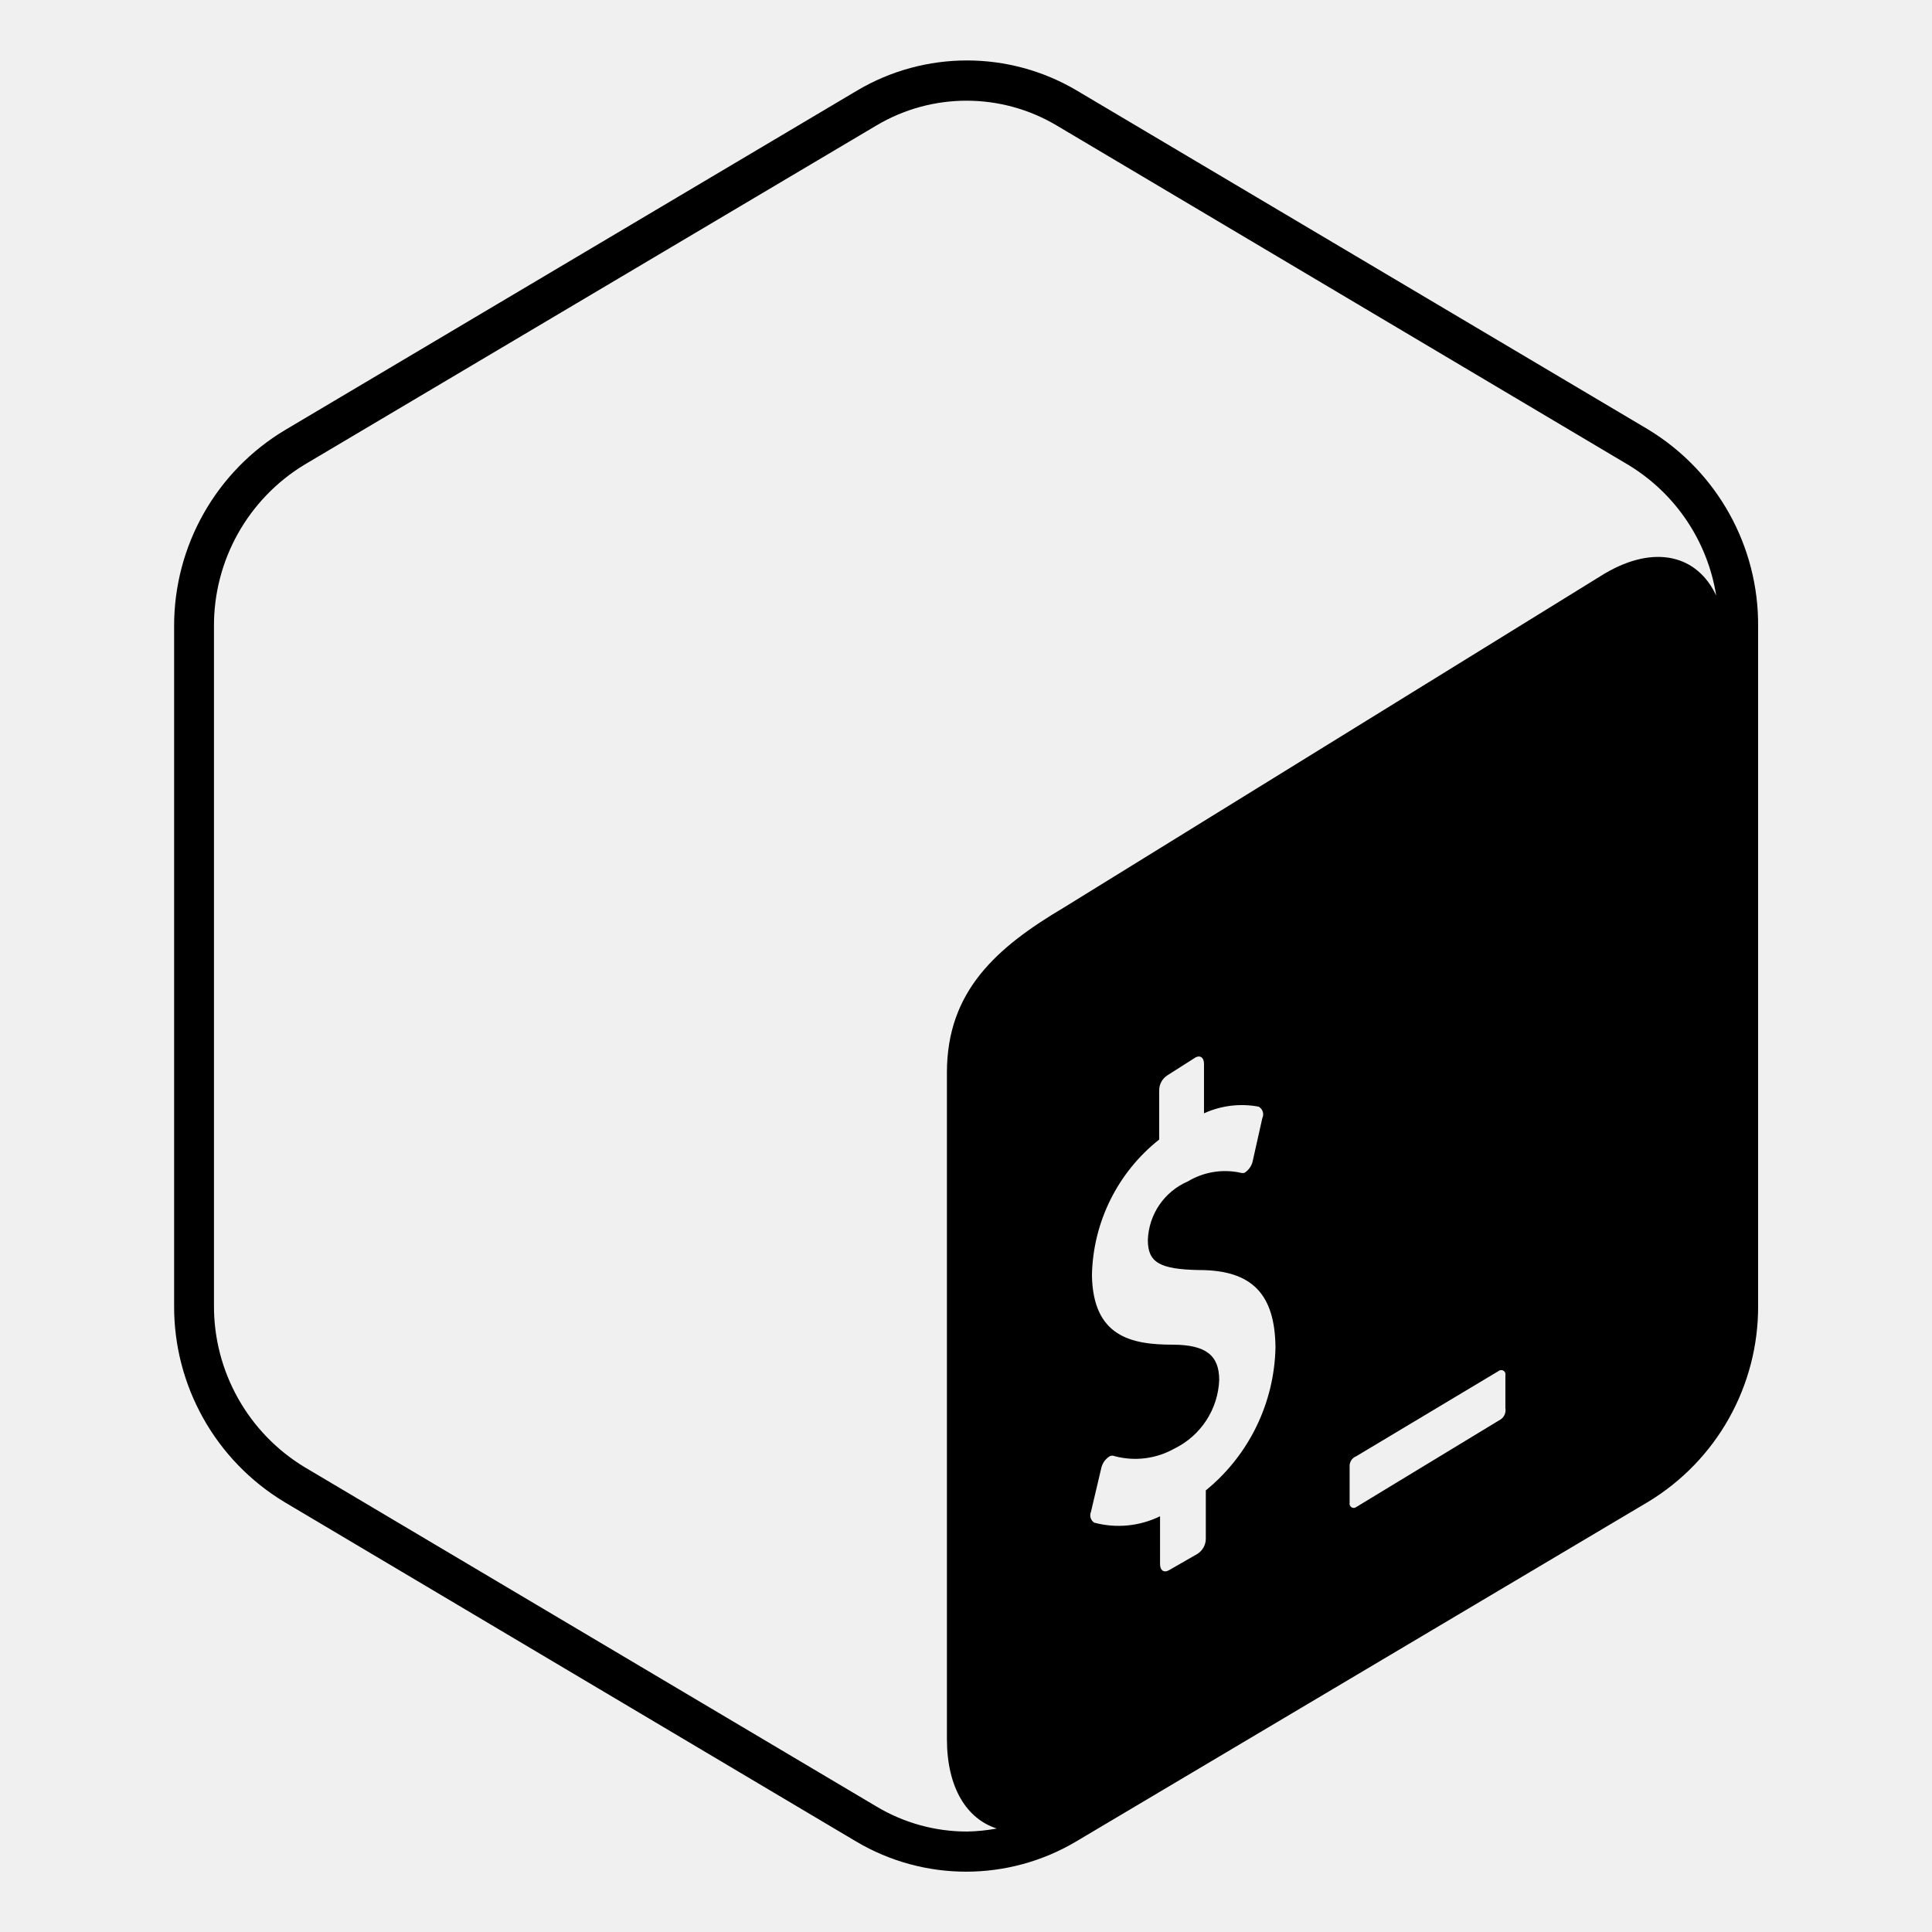
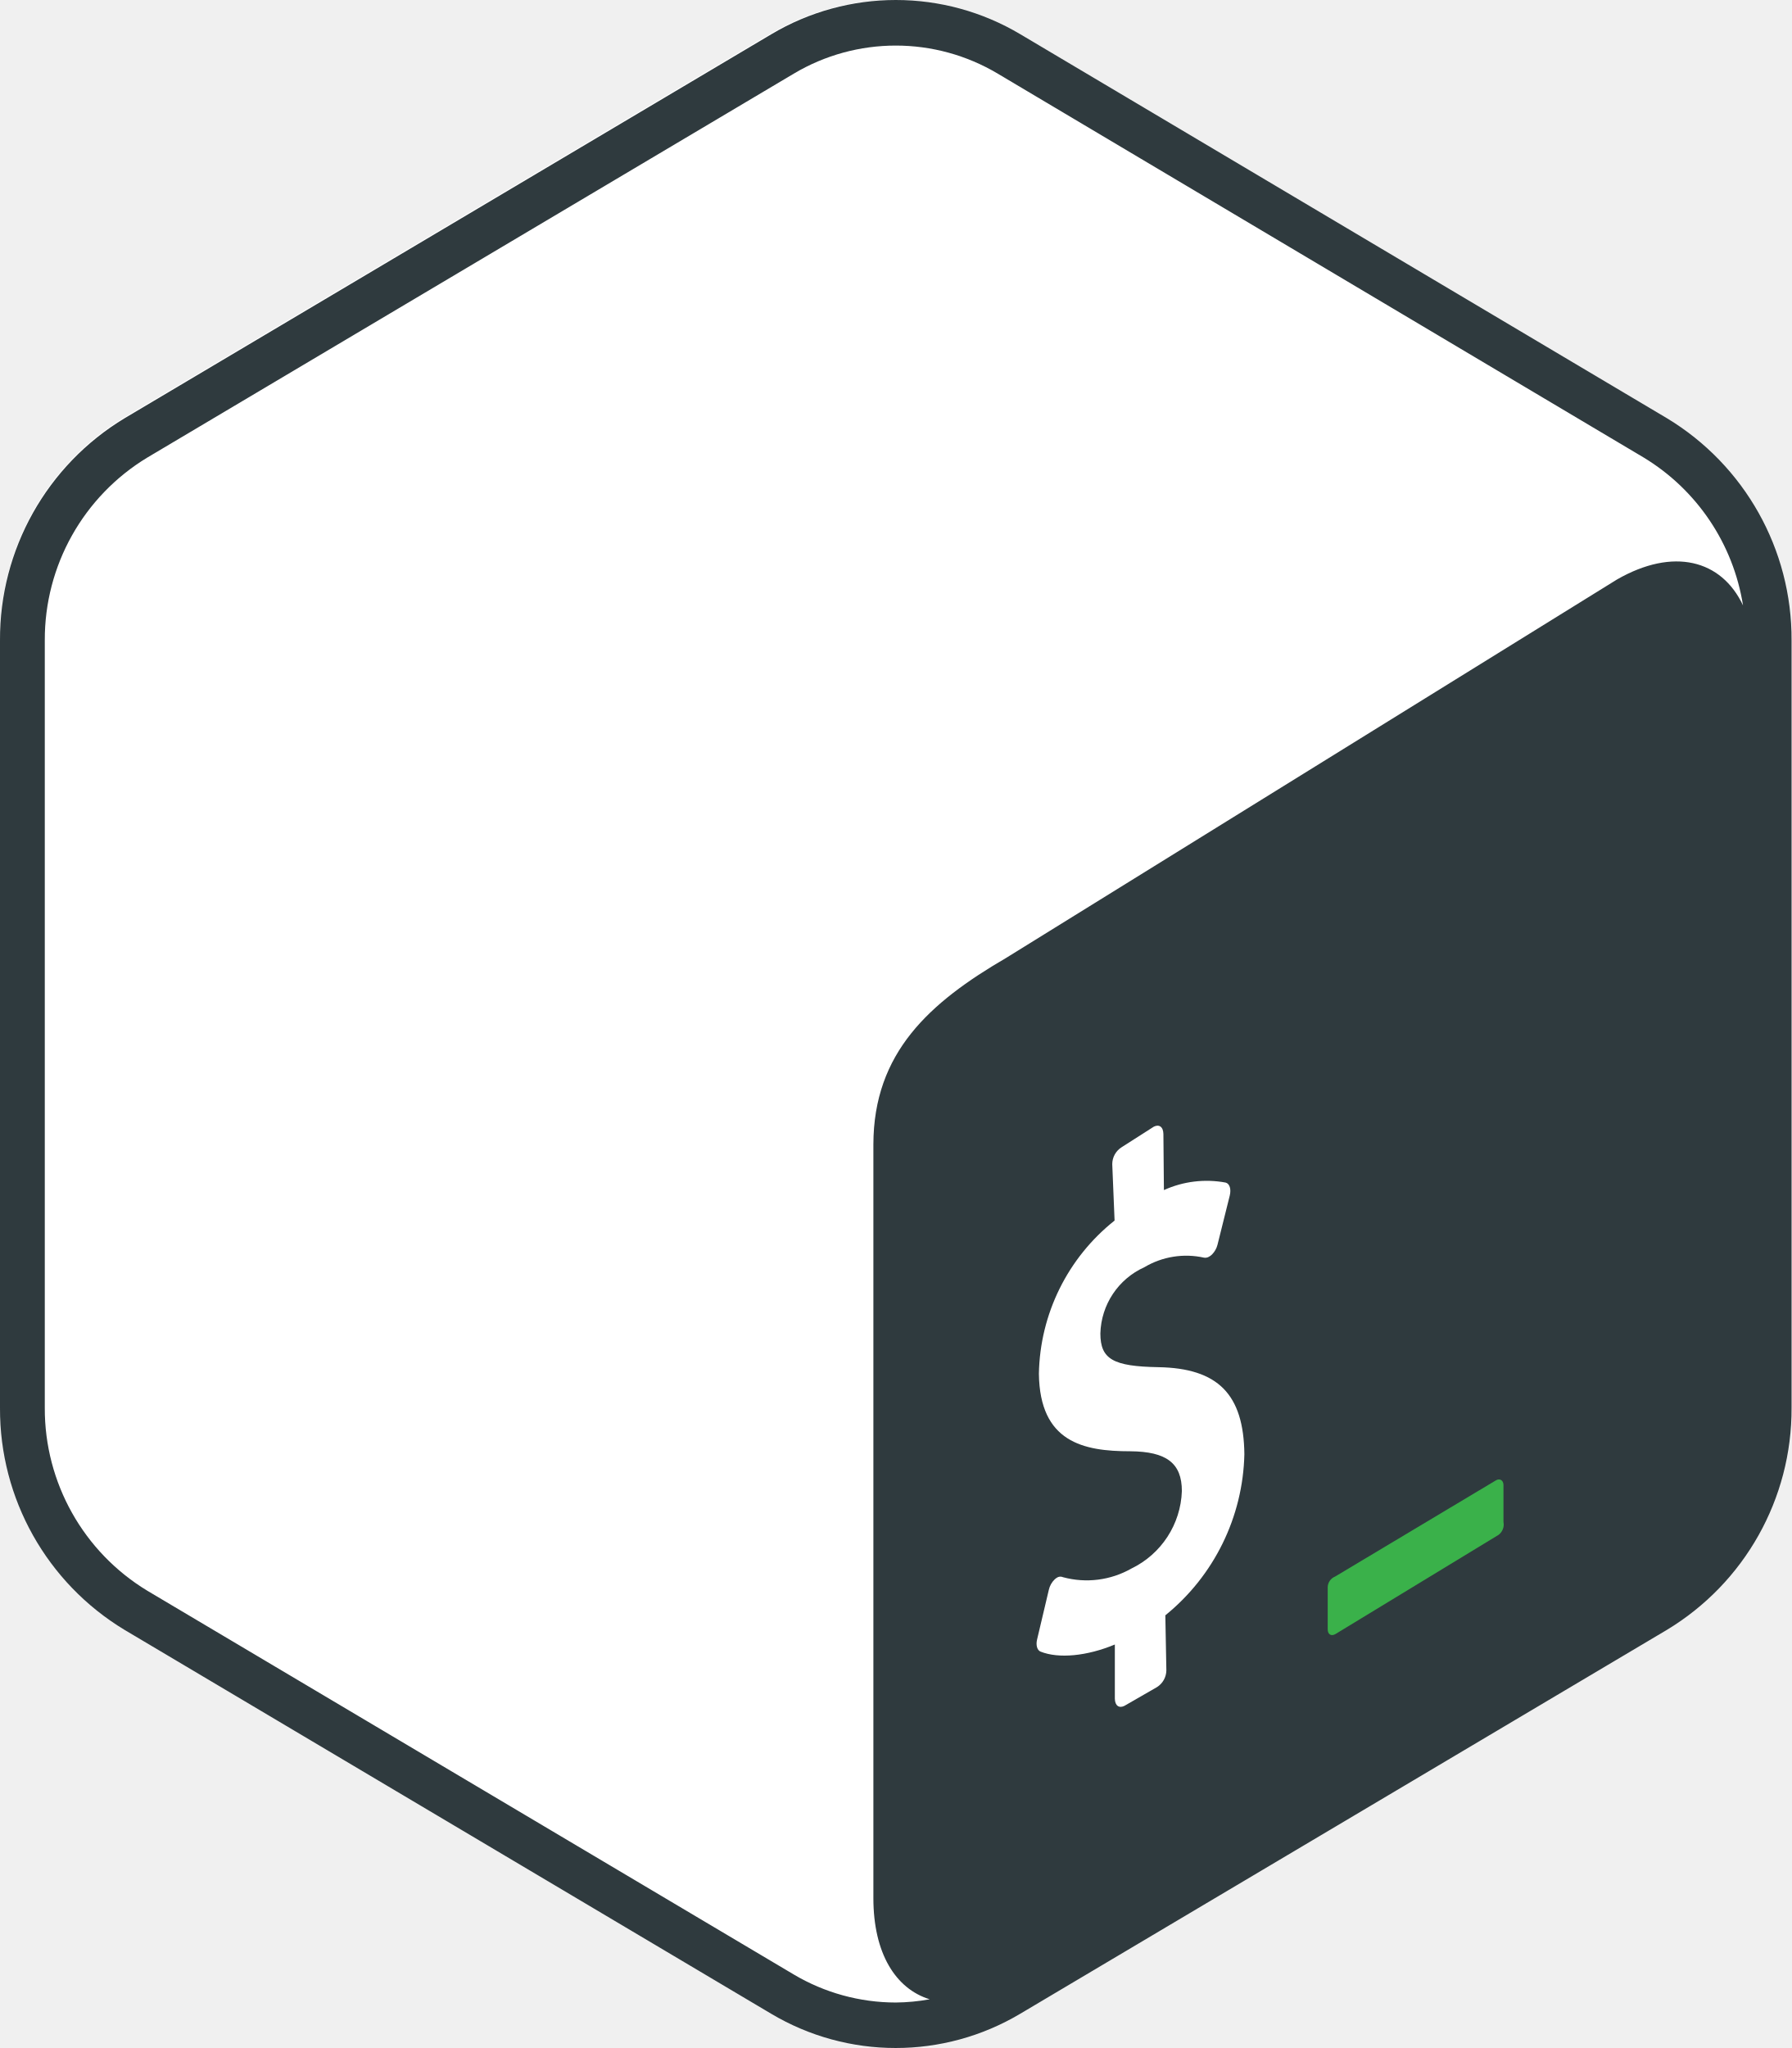
- <svg xmlns="http://www.w3.org/2000/svg" width="800px" height="800px" viewBox="0 0 16 16" fill="#000000">
-   <path d="M13.655 3.56L8.918.75a1.785 1.785 0 0 0-1.82 0L2.363 3.56a1.889 1.889 0 0 0-.921 1.628v5.624a1.889 1.889 0 0 0 .913 1.627l4.736 2.812a1.785 1.785 0 0 0 1.82 0l4.736-2.812a1.888 1.888 0 0 0 .913-1.627V5.188a1.889 1.889 0 0 0-.904-1.627zm-3.669 8.781v.404a.149.149 0 0 1-.07.124l-.239.137c-.038.02-.07 0-.07-.053v-.396a.78.78 0 0 1-.545.053.073.073 0 0 1-.027-.09l.086-.365a.153.153 0 0 1 .071-.096.048.048 0 0 1 .038 0 .662.662 0 0 0 .497-.063.662.662 0 0 0 .37-.567c0-.206-.112-.292-.384-.293-.344 0-.661-.066-.67-.574A1.47 1.47 0 0 1 9.6 9.437V9.03a.147.147 0 0 1 .07-.126l.231-.147c.038-.02.07 0 .07.054v.409a.754.754 0 0 1 .453-.055.073.073 0 0 1 .03.095l-.081.362a.156.156 0 0 1-.065.09.055.055 0 0 1-.035 0 .6.6 0 0 0-.436.072.549.549 0 0 0-.331.486c0 .185.098.242.425.248.438 0 .627.199.632.639a1.568 1.568 0 0 1-.576 1.185zm2.481-.68a.094.094 0 0 1-.036.092l-1.198.727a.034.034 0 0 1-.04.003.035.035 0 0 1-.016-.037v-.31a.086.086 0 0 1 .055-.076l1.179-.706a.035.035 0 0 1 .056.035v.273zm.827-6.914L8.812 7.515c-.559.331-.97.693-.97 1.367v5.52c0 .404.165.662.413.741a1.465 1.465 0 0 1-.248.025c-.264 0-.522-.072-.748-.207L2.522 12.15a1.558 1.558 0 0 1-.75-1.338V5.188a1.558 1.558 0 0 1 .75-1.34l4.738-2.81a1.46 1.46 0 0 1 1.489 0l4.736 2.812a1.548 1.548 0 0 1 .728 1.083c-.154-.334-.508-.427-.92-.185h.002z" />
+ <svg xmlns="http://www.w3.org/2000/svg" width="224px" height="256px" viewBox="0 0 224 256" version="1.1" preserveAspectRatio="xMidYMid">
+   <g>
+     <path d="M207.953,52.162 L127.317,4.287 C117.733,-1.429 105.787,-1.429 96.203,4.287 L15.55,52.162 C5.849,58.014 -0.058,68.54 0,79.869 L0,175.603 C-0.052,186.927 5.854,197.445 15.55,203.294 L96.186,251.153 C105.771,256.865 117.716,256.865 127.301,251.153 L207.937,203.294 C217.645,197.446 223.558,186.92 223.503,175.587 L223.503,79.869 C223.562,68.54 217.655,58.014 207.953,52.162 Z" fill="#FFFFFF" />
+     <path d="M208.412,52.277 L127.598,4.296 C117.992,-1.432 106.02,-1.432 96.414,4.296 L15.584,52.277 C5.862,58.142 -0.058,68.69 0,80.045 L0,175.99 C-0.052,187.339 5.867,197.88 15.584,203.742 L96.398,251.706 C106.004,257.431 117.975,257.431 127.581,251.706 L208.395,203.742 C218.124,197.881 224.051,187.332 223.995,175.973 L223.995,80.045 C224.054,68.69 218.134,58.142 208.412,52.277 Z M99.23,246.803 L18.416,198.839 C10.43,194 5.566,185.328 5.6,175.99 L5.6,80.045 C5.563,70.707 10.428,62.033 18.416,57.196 L99.23,9.216 C107.095,4.524 116.901,4.524 124.766,9.216 L205.515,57.196 C212.172,61.228 216.713,67.989 217.927,75.676 C215.24,69.964 209.204,68.394 202.165,72.44 L125.769,119.756 C116.238,125.307 109.215,131.57 109.198,143.059 L109.198,237.272 C109.198,244.149 111.966,248.599 116.238,249.91 C114.839,250.166 113.42,250.302 111.998,250.315 C107.504,250.311 103.094,249.098 99.23,246.803 Z" fill="#2F3A3E" />
+     <path d="M187.007,185.06 L166.921,197.073 C166.383,197.289 166.022,197.801 166.001,198.381 L166.001,203.661 C166.001,204.307 166.436,204.565 166.969,204.258 L187.363,191.858 C187.862,191.483 188.101,190.854 187.976,190.243 L187.976,185.609 C187.96,185.011 187.492,184.753 187.007,185.06 Z" fill="#3AB14A" />
+     <path d="M144.263,140.832 C144.909,140.509 145.442,140.832 145.458,141.752 L145.522,148.76 C147.938,147.663 150.633,147.336 153.24,147.823 C153.741,147.953 153.951,148.631 153.757,149.438 L152.223,155.59 C152.107,156.054 151.867,156.478 151.529,156.817 C151.41,156.934 151.274,157.032 151.125,157.108 C150.943,157.206 150.732,157.241 150.528,157.205 C147.985,156.641 145.323,157.069 143.084,158.399 C139.811,159.874 137.671,163.093 137.578,166.683 C137.578,169.912 139.193,170.8 144.828,170.897 C152.272,171.026 155.501,174.272 155.582,181.78 C155.405,189.617 151.791,196.98 145.7,201.915 L145.829,208.793 C145.818,209.647 145.374,210.438 144.65,210.892 L140.582,213.233 C139.936,213.556 139.403,213.233 139.387,212.329 L139.387,205.564 C135.899,207.017 132.363,207.356 130.102,206.452 C129.683,206.29 129.489,205.661 129.666,204.934 L131.136,198.718 C131.247,198.226 131.5,197.777 131.862,197.426 C131.977,197.316 132.108,197.223 132.25,197.151 C132.46,197.057 132.701,197.057 132.912,197.151 C135.79,197.932 138.86,197.543 141.453,196.07 C145.195,194.265 147.627,190.533 147.767,186.382 C147.767,182.894 145.845,181.441 141.308,181.408 C135.447,181.408 130.005,180.278 129.892,171.72 C130.027,164.244 133.498,157.22 139.354,152.57 L139.064,145.531 C139.061,144.664 139.507,143.858 140.242,143.399 L144.263,140.832 Z" fill="#FFFFFF" />
+   </g>
</svg>
